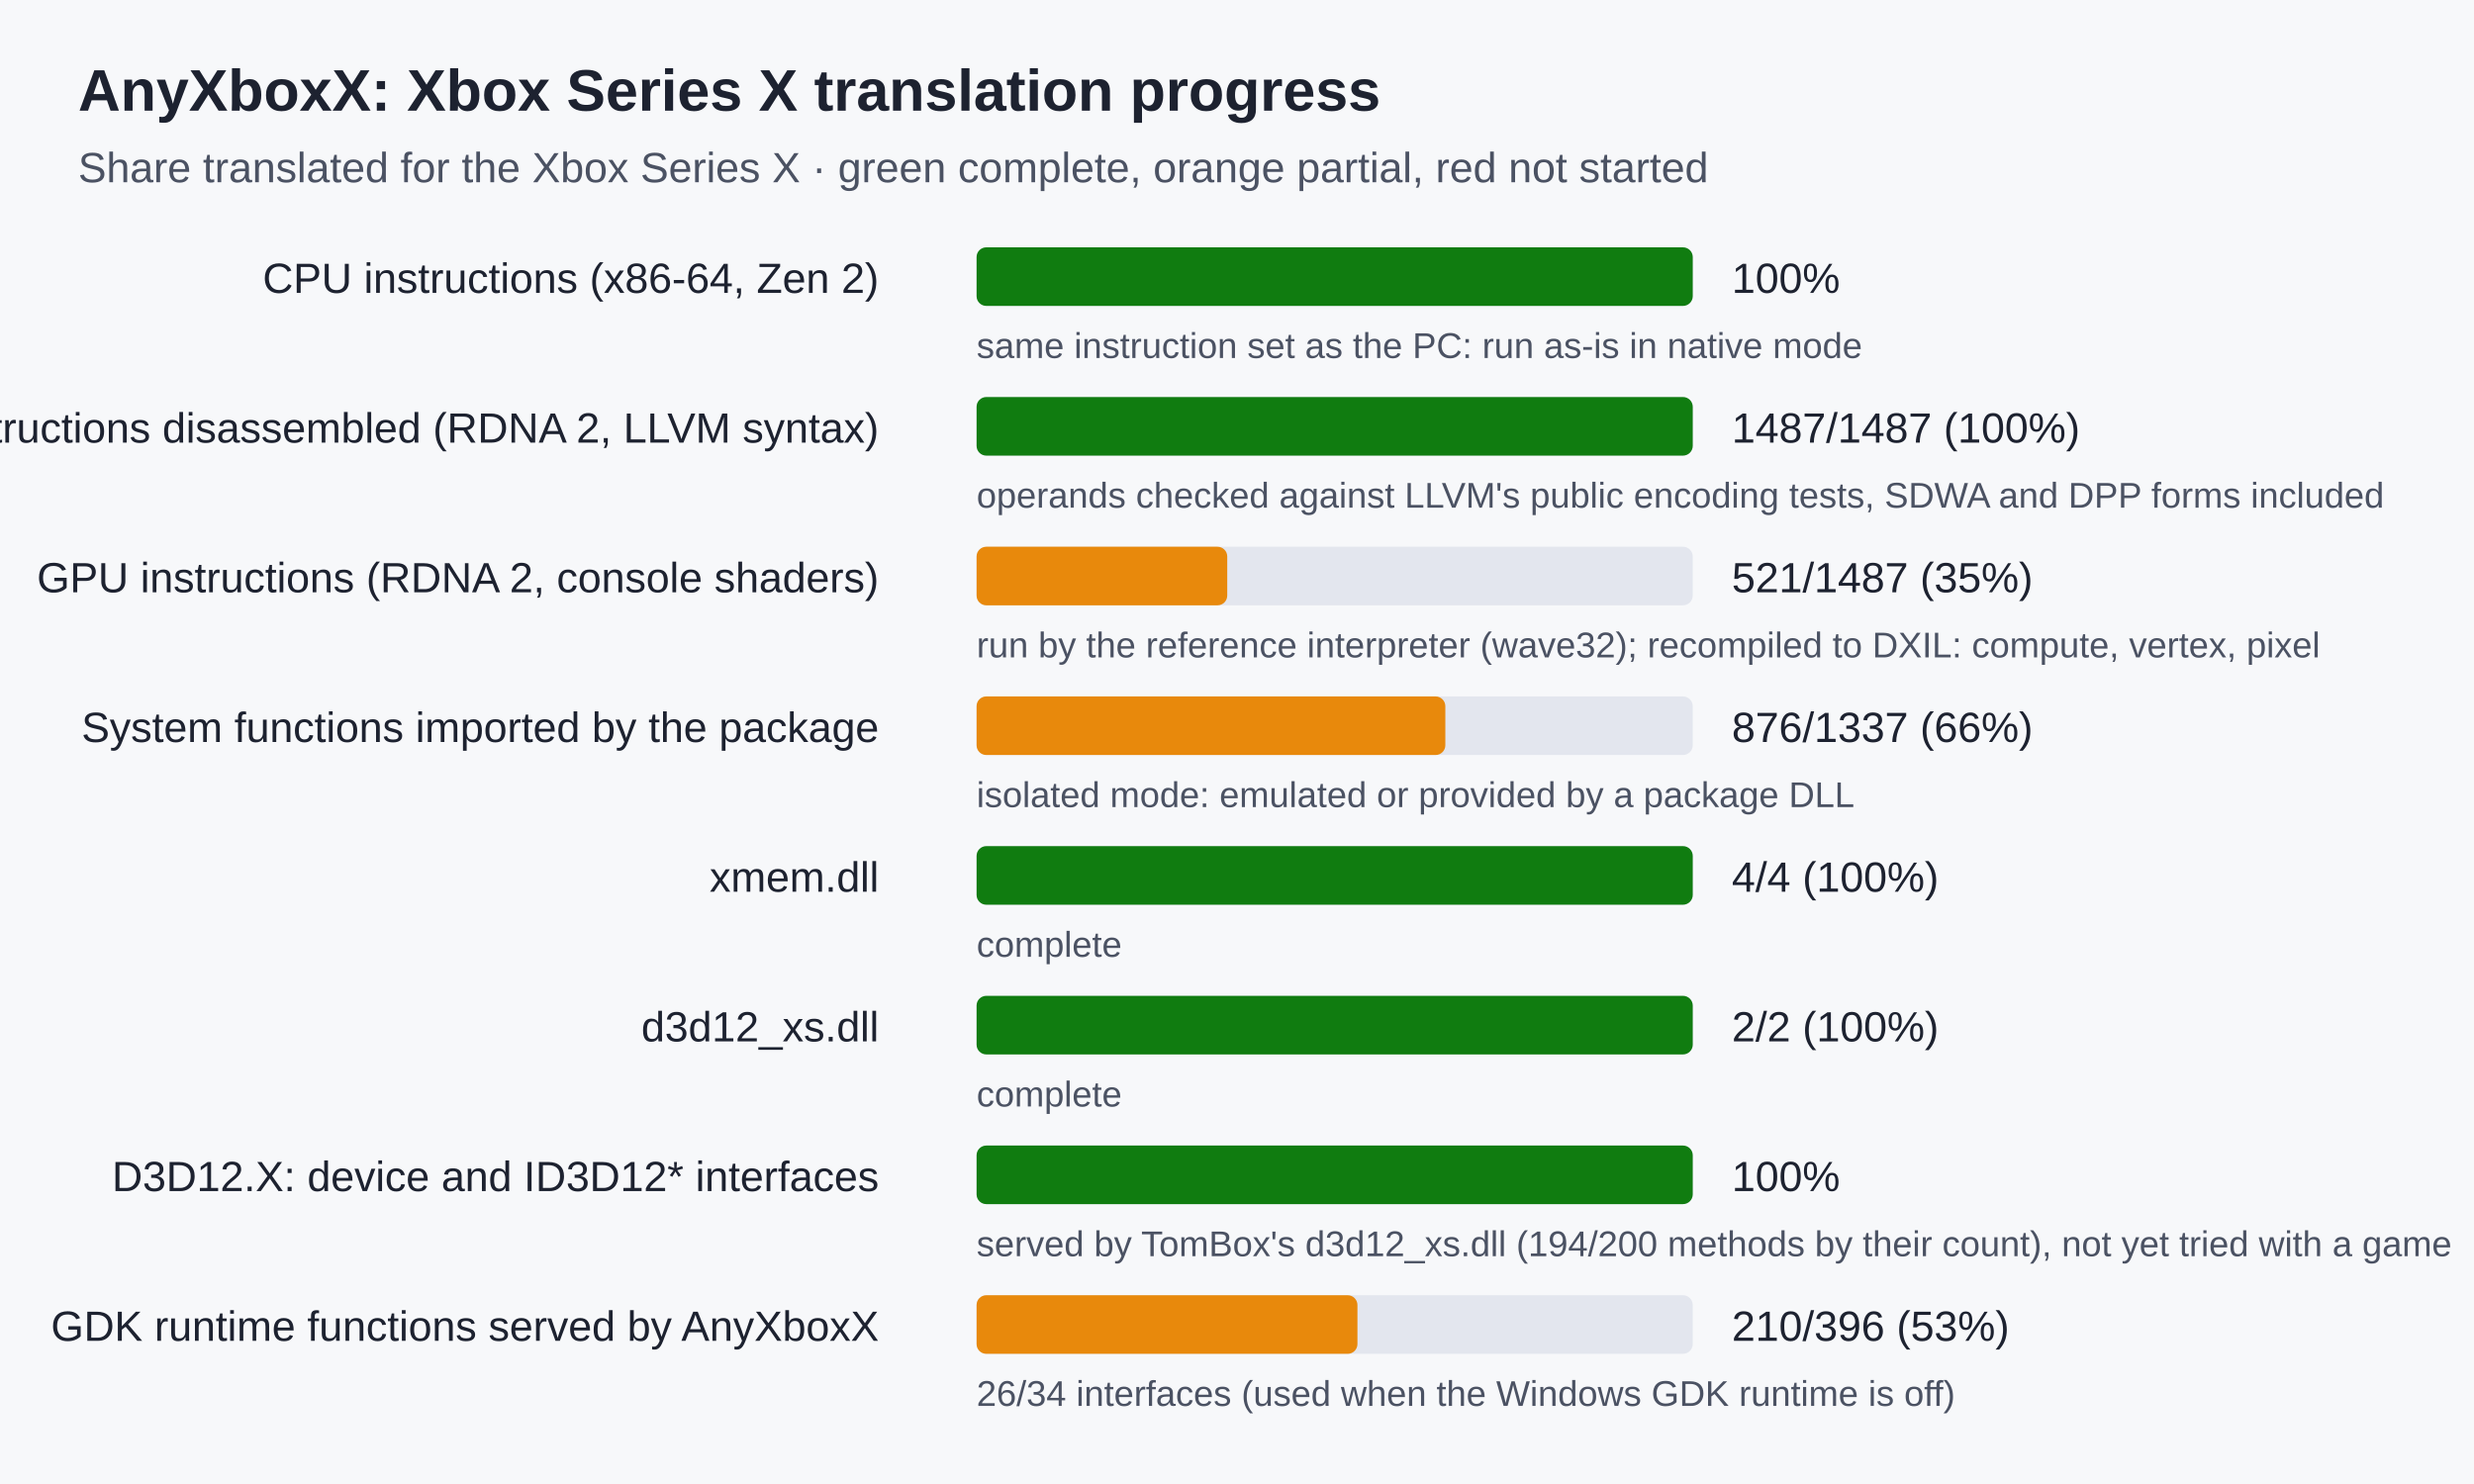
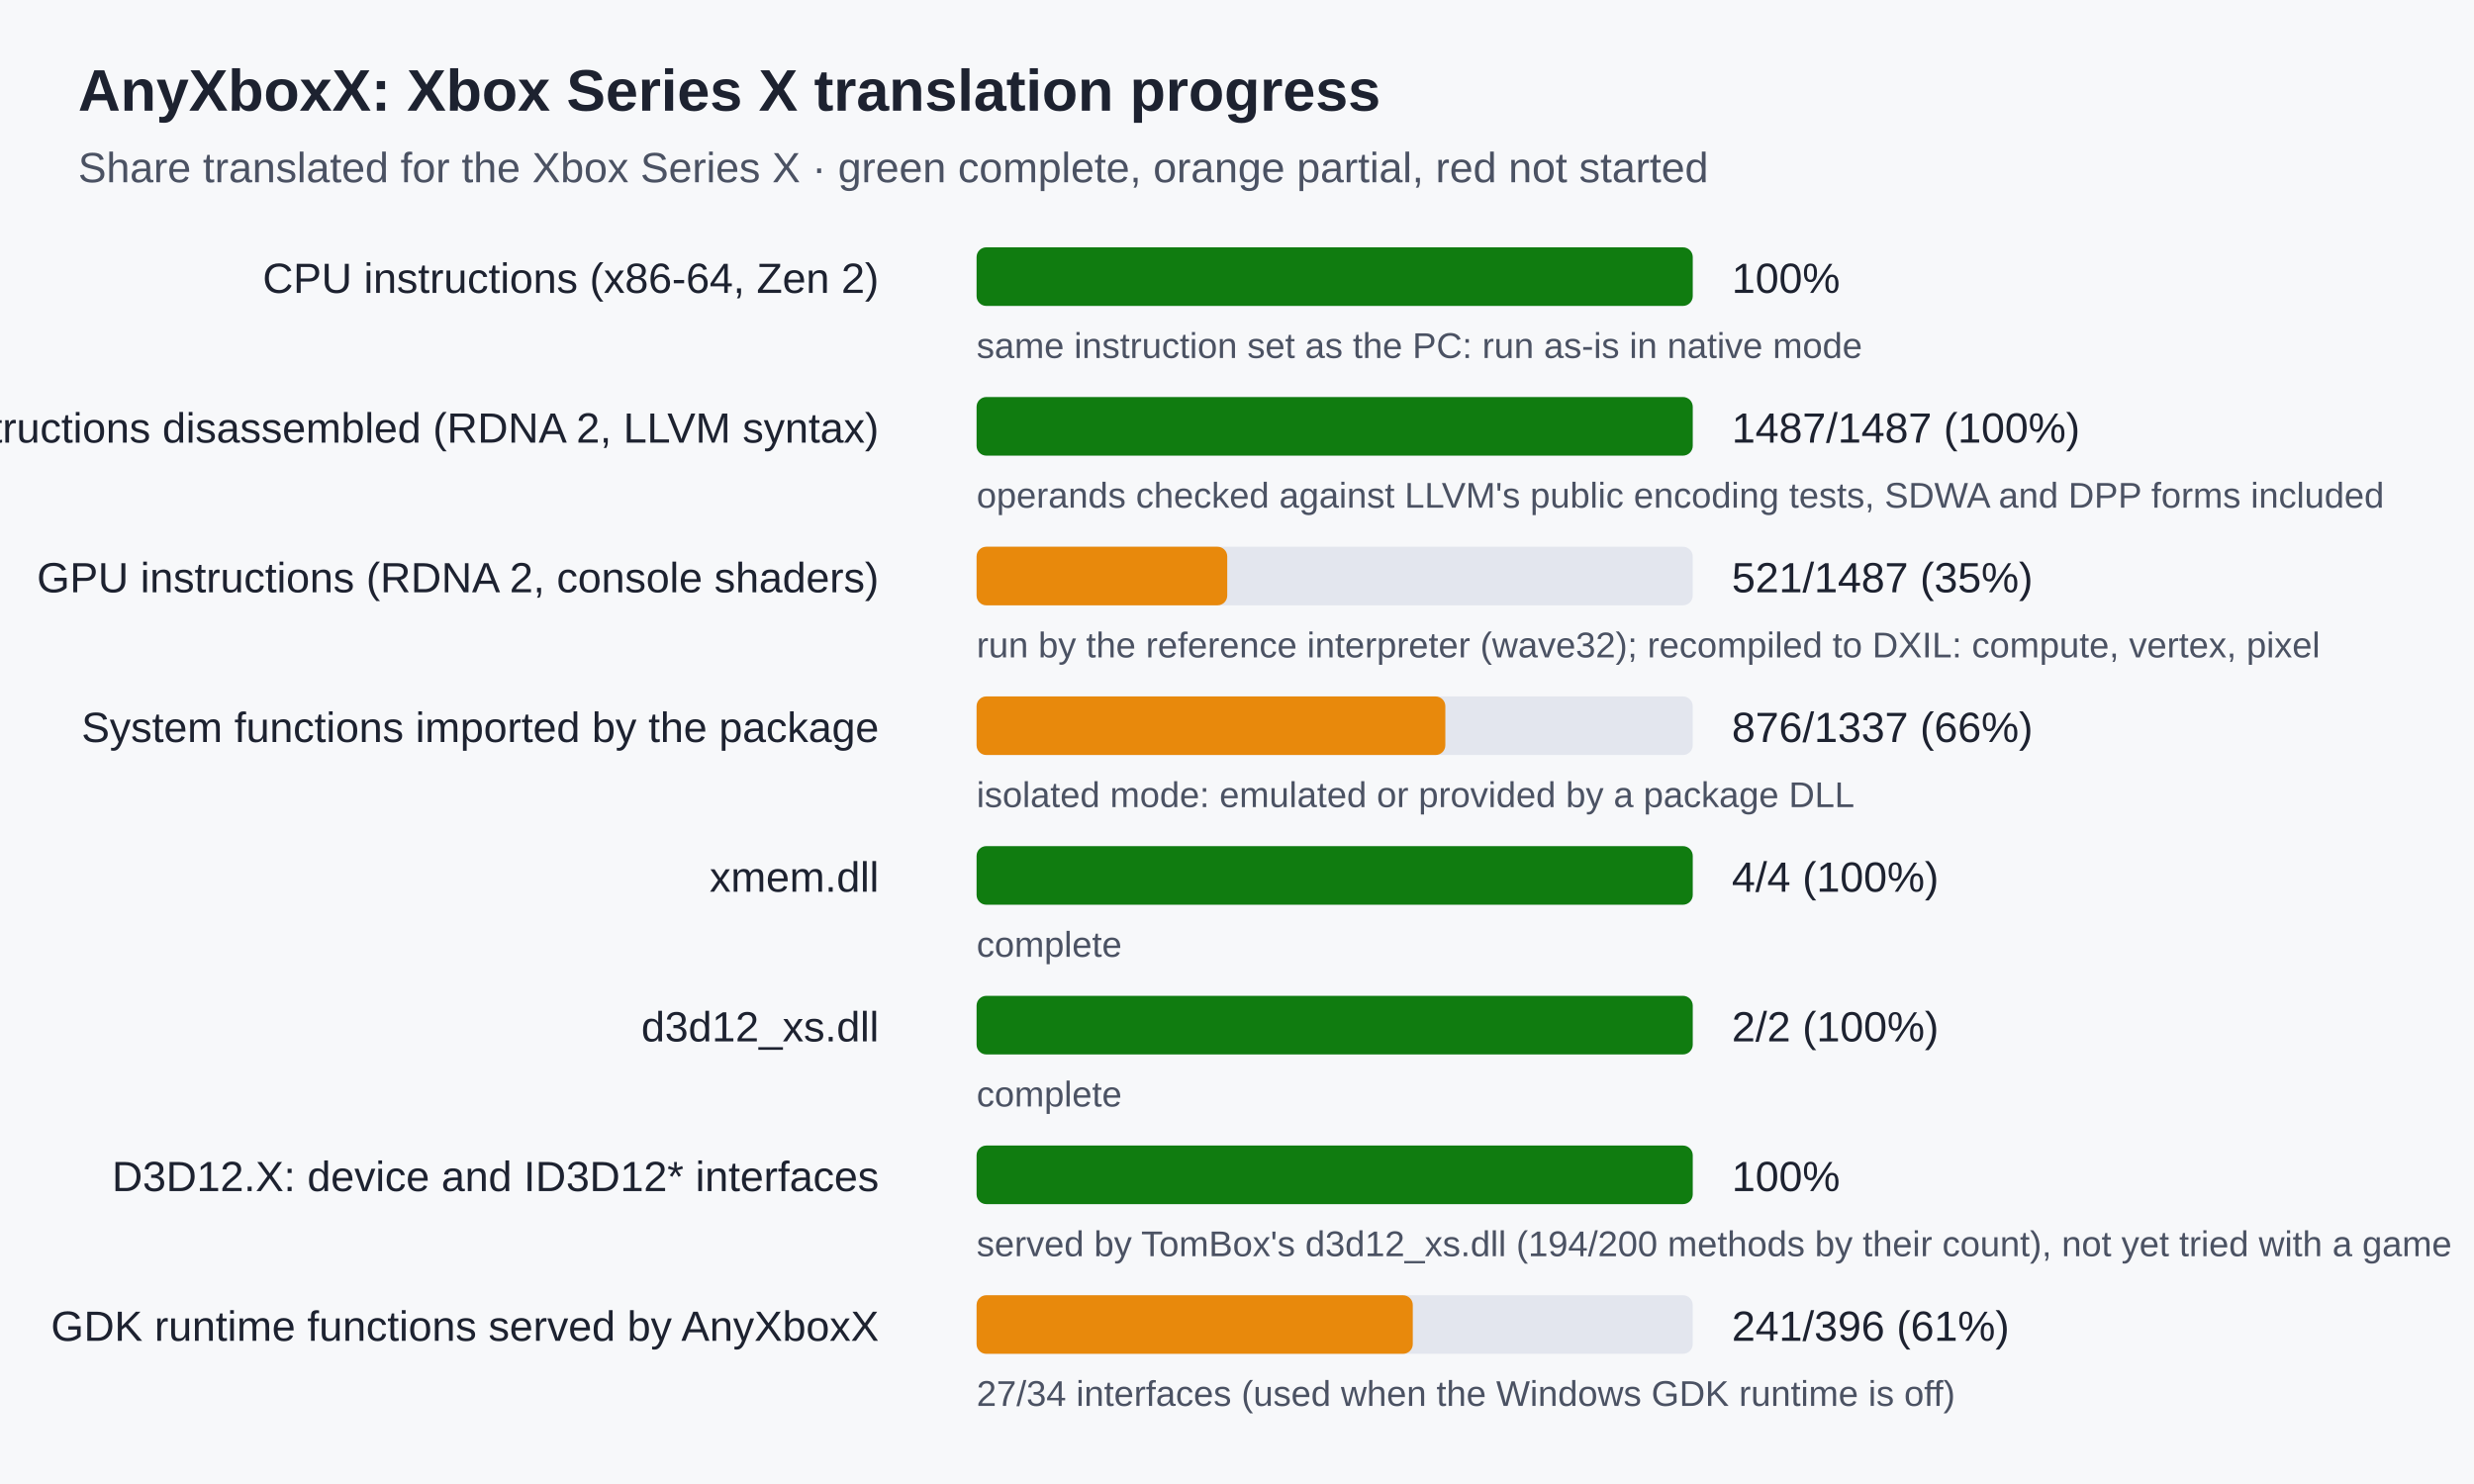
<svg xmlns="http://www.w3.org/2000/svg" width="760" height="456" viewBox="0 0 760 456" font-family="Segoe UI, Arial, sans-serif" font-size="13">
  <rect width="760" height="456" fill="#f7f8fa" />
  <text x="24" y="34" font-size="18" font-weight="600" fill="#1d2230">AnyXboxX: Xbox Series X translation progress</text>
  <text x="24" y="56" fill="#4b5263">Share translated for the Xbox Series X · green complete, orange partial, red not started</text>
  <text x="270" y="90" text-anchor="end" fill="#1d2230">CPU instructions (x86-64, Zen 2)</text>
  <rect x="300" y="76" width="220" height="18" rx="3" fill="#e3e6ee" />
  <rect x="300" y="76" width="220" height="18" rx="3" fill="#107c10" />
  <text x="532" y="90" fill="#1d2230">100%</text>
  <text x="300" y="110" font-size="11" fill="#4b5263">same instruction set as the PC: run as-is in native mode</text>
  <text x="270" y="136" text-anchor="end" fill="#1d2230">GPU instructions disassembled (RDNA 2, LLVM syntax)</text>
  <rect x="300" y="122" width="220" height="18" rx="3" fill="#e3e6ee" />
  <rect x="300" y="122" width="220" height="18" rx="3" fill="#107c10" />
  <text x="532" y="136" fill="#1d2230">1487/1487 (100%)</text>
  <text x="300" y="156" font-size="11" fill="#4b5263">operands checked against LLVM's public encoding tests, SDWA and DPP forms included</text>
  <text x="270" y="182" text-anchor="end" fill="#1d2230">GPU instructions (RDNA 2, console shaders)</text>
  <rect x="300" y="168" width="220" height="18" rx="3" fill="#e3e6ee" />
  <rect x="300" y="168" width="77" height="18" rx="3" fill="#e8890c" />
  <text x="532" y="182" fill="#1d2230">521/1487 (35%)</text>
  <text x="300" y="202" font-size="11" fill="#4b5263">run by the reference interpreter (wave32); recompiled to DXIL: compute, vertex, pixel</text>
  <text x="270" y="228" text-anchor="end" fill="#1d2230">System functions imported by the package</text>
  <rect x="300" y="214" width="220" height="18" rx="3" fill="#e3e6ee" />
  <rect x="300" y="214" width="144" height="18" rx="3" fill="#e8890c" />
  <text x="532" y="228" fill="#1d2230">876/1337 (66%)</text>
  <text x="300" y="248" font-size="11" fill="#4b5263">isolated mode: emulated or provided by a package DLL</text>
  <text x="270" y="274" text-anchor="end" fill="#1d2230">xmem.dll</text>
  <rect x="300" y="260" width="220" height="18" rx="3" fill="#e3e6ee" />
  <rect x="300" y="260" width="220" height="18" rx="3" fill="#107c10" />
  <text x="532" y="274" fill="#1d2230">4/4 (100%)</text>
  <text x="300" y="294" font-size="11" fill="#4b5263">complete</text>
  <text x="270" y="320" text-anchor="end" fill="#1d2230">d3d12_xs.dll</text>
  <rect x="300" y="306" width="220" height="18" rx="3" fill="#e3e6ee" />
  <rect x="300" y="306" width="220" height="18" rx="3" fill="#107c10" />
  <text x="532" y="320" fill="#1d2230">2/2 (100%)</text>
  <text x="300" y="340" font-size="11" fill="#4b5263">complete</text>
  <text x="270" y="366" text-anchor="end" fill="#1d2230">D3D12.X: device and ID3D12* interfaces</text>
  <rect x="300" y="352" width="220" height="18" rx="3" fill="#e3e6ee" />
  <rect x="300" y="352" width="220" height="18" rx="3" fill="#107c10" />
  <text x="532" y="366" fill="#1d2230">100%</text>
  <text x="300" y="386" font-size="11" fill="#4b5263">served by TomBox's d3d12_xs.dll (194/200 methods by their count), not yet tried with a game</text>
  <text x="270" y="412" text-anchor="end" fill="#1d2230">GDK runtime functions served by AnyXboxX</text>
  <rect x="300" y="398" width="220" height="18" rx="3" fill="#e3e6ee" />
-   <rect x="300" y="398" width="117" height="18" rx="3" fill="#e8890c" />
-   <text x="532" y="412" fill="#1d2230">210/396 (53%)</text>
-   <text x="300" y="432" font-size="11" fill="#4b5263">26/34 interfaces (used when the Windows GDK runtime is off)</text>
+   <rect x="300" y="398" width="134" height="18" rx="3" fill="#e8890c" />
+   <text x="532" y="412" fill="#1d2230">241/396 (61%)</text>
+   <text x="300" y="432" font-size="11" fill="#4b5263">27/34 interfaces (used when the Windows GDK runtime is off)</text>
</svg>
